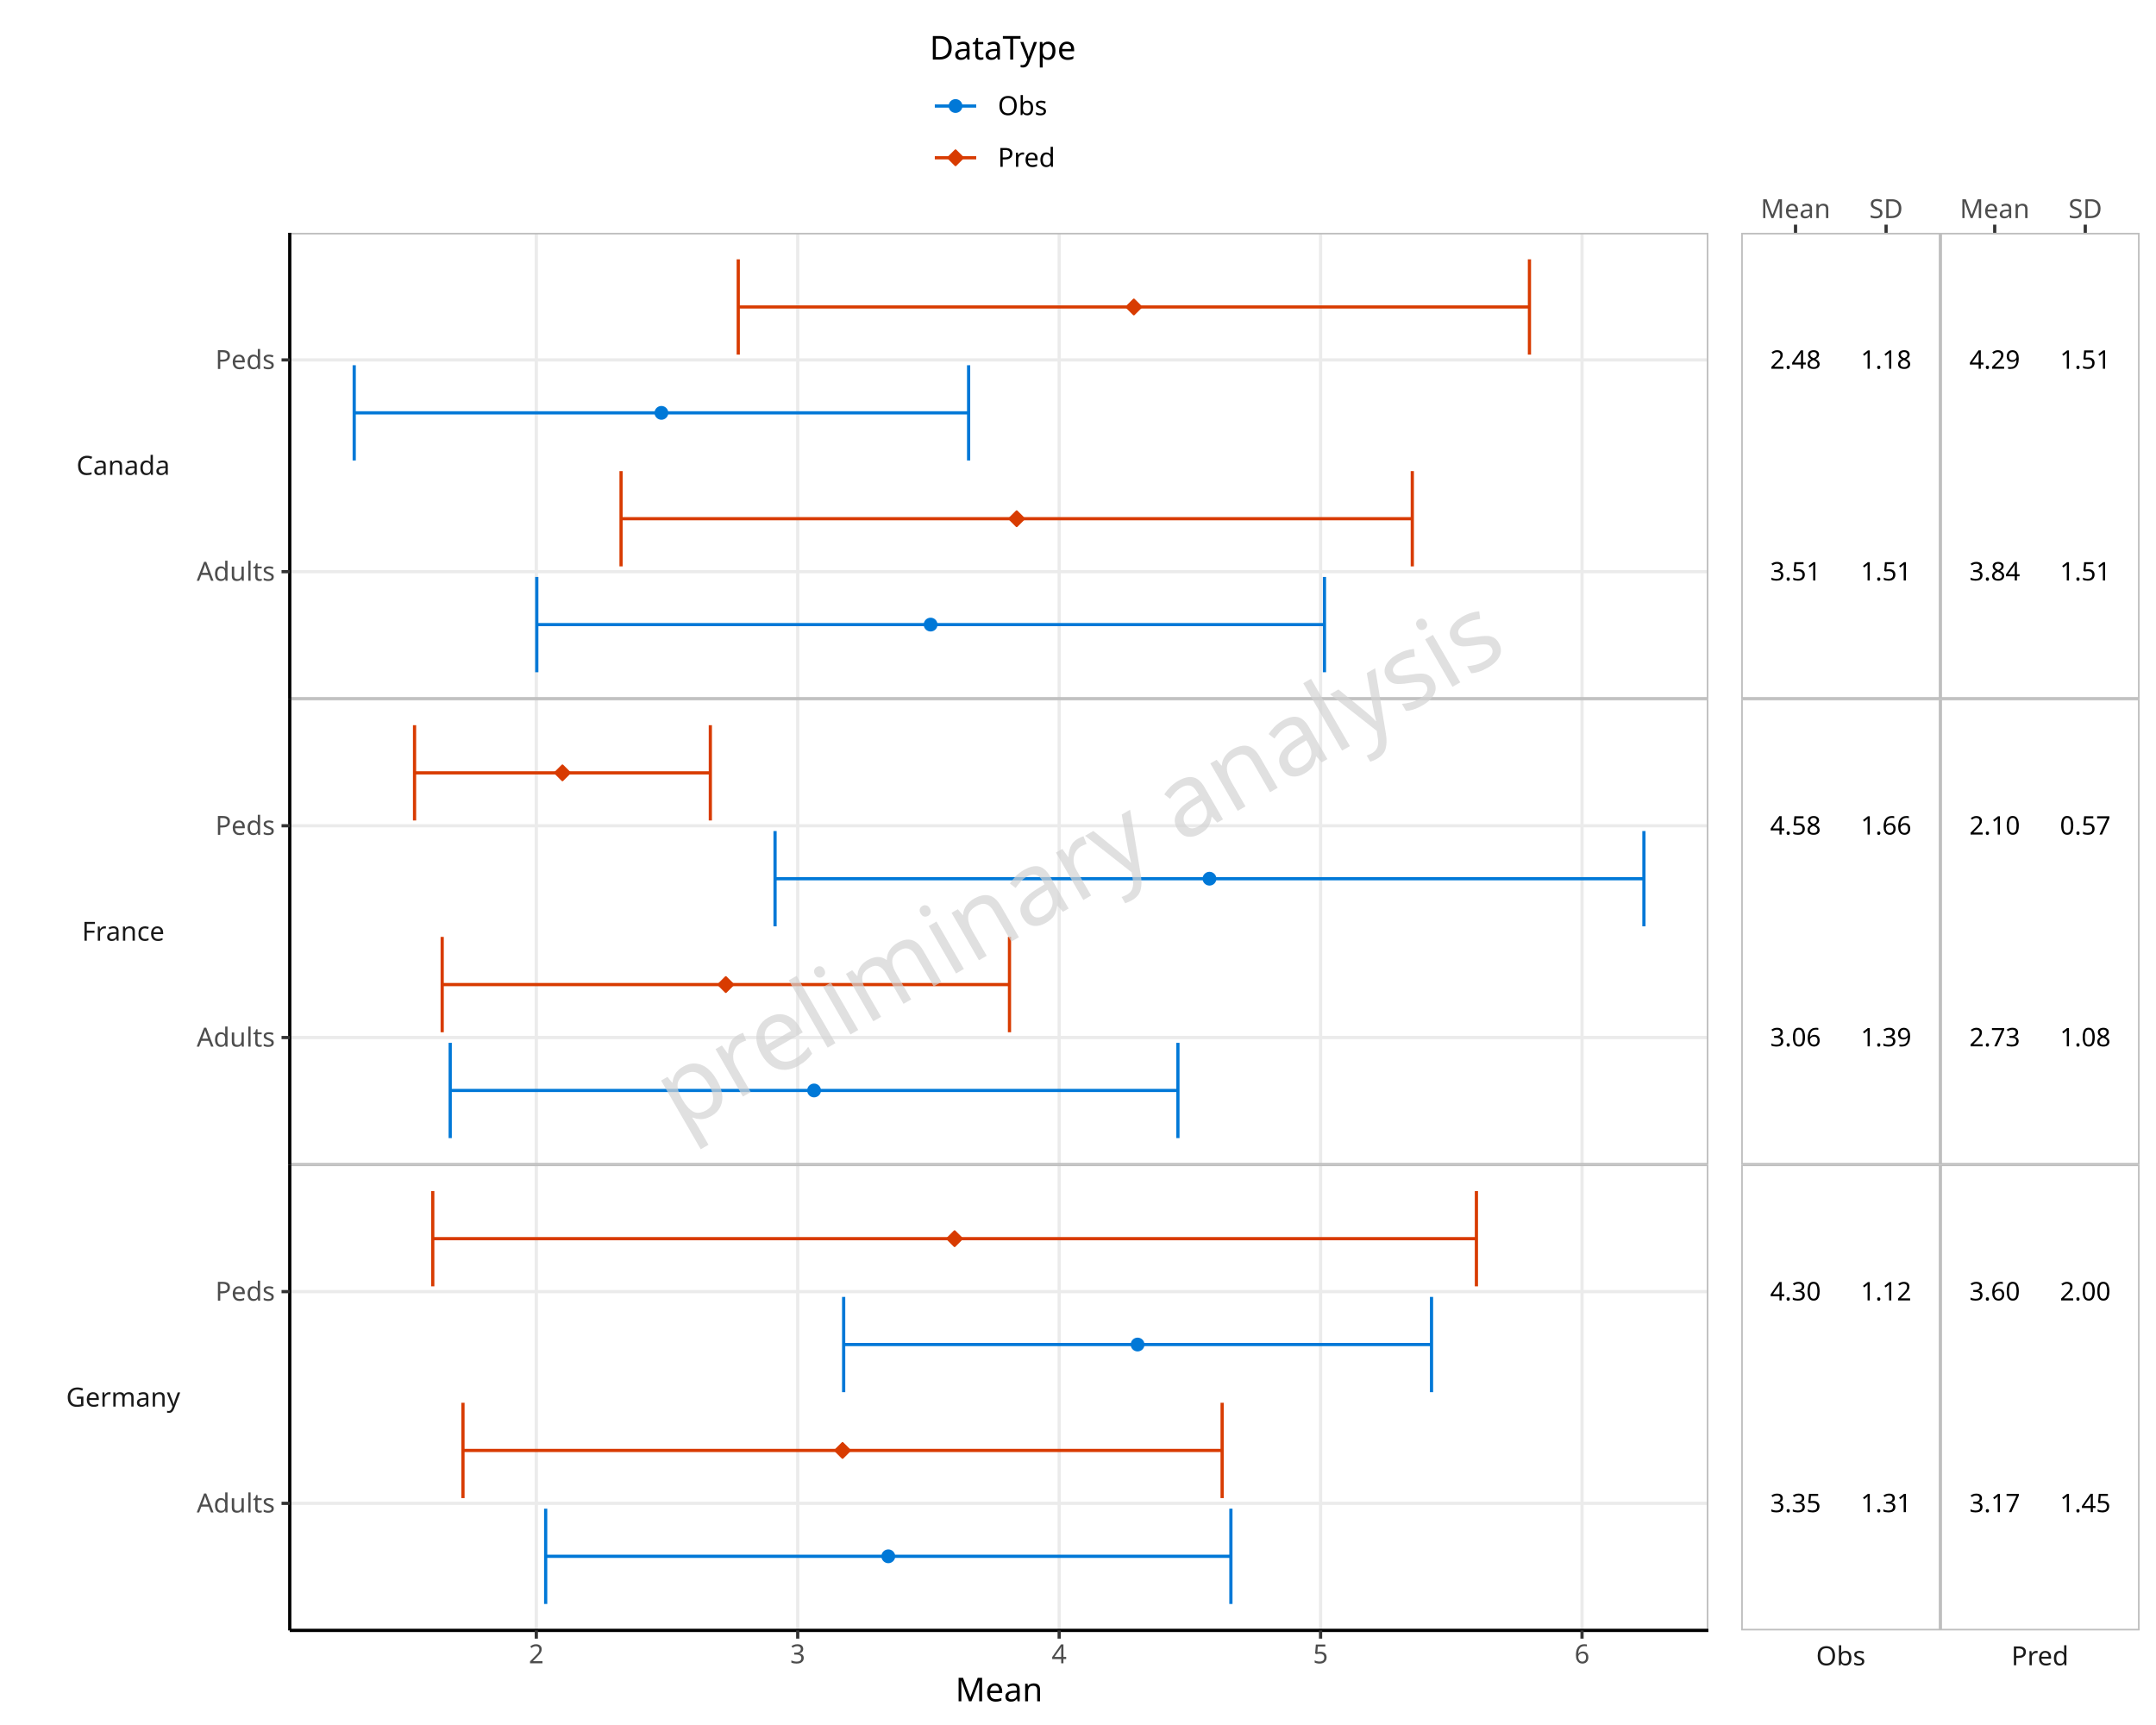
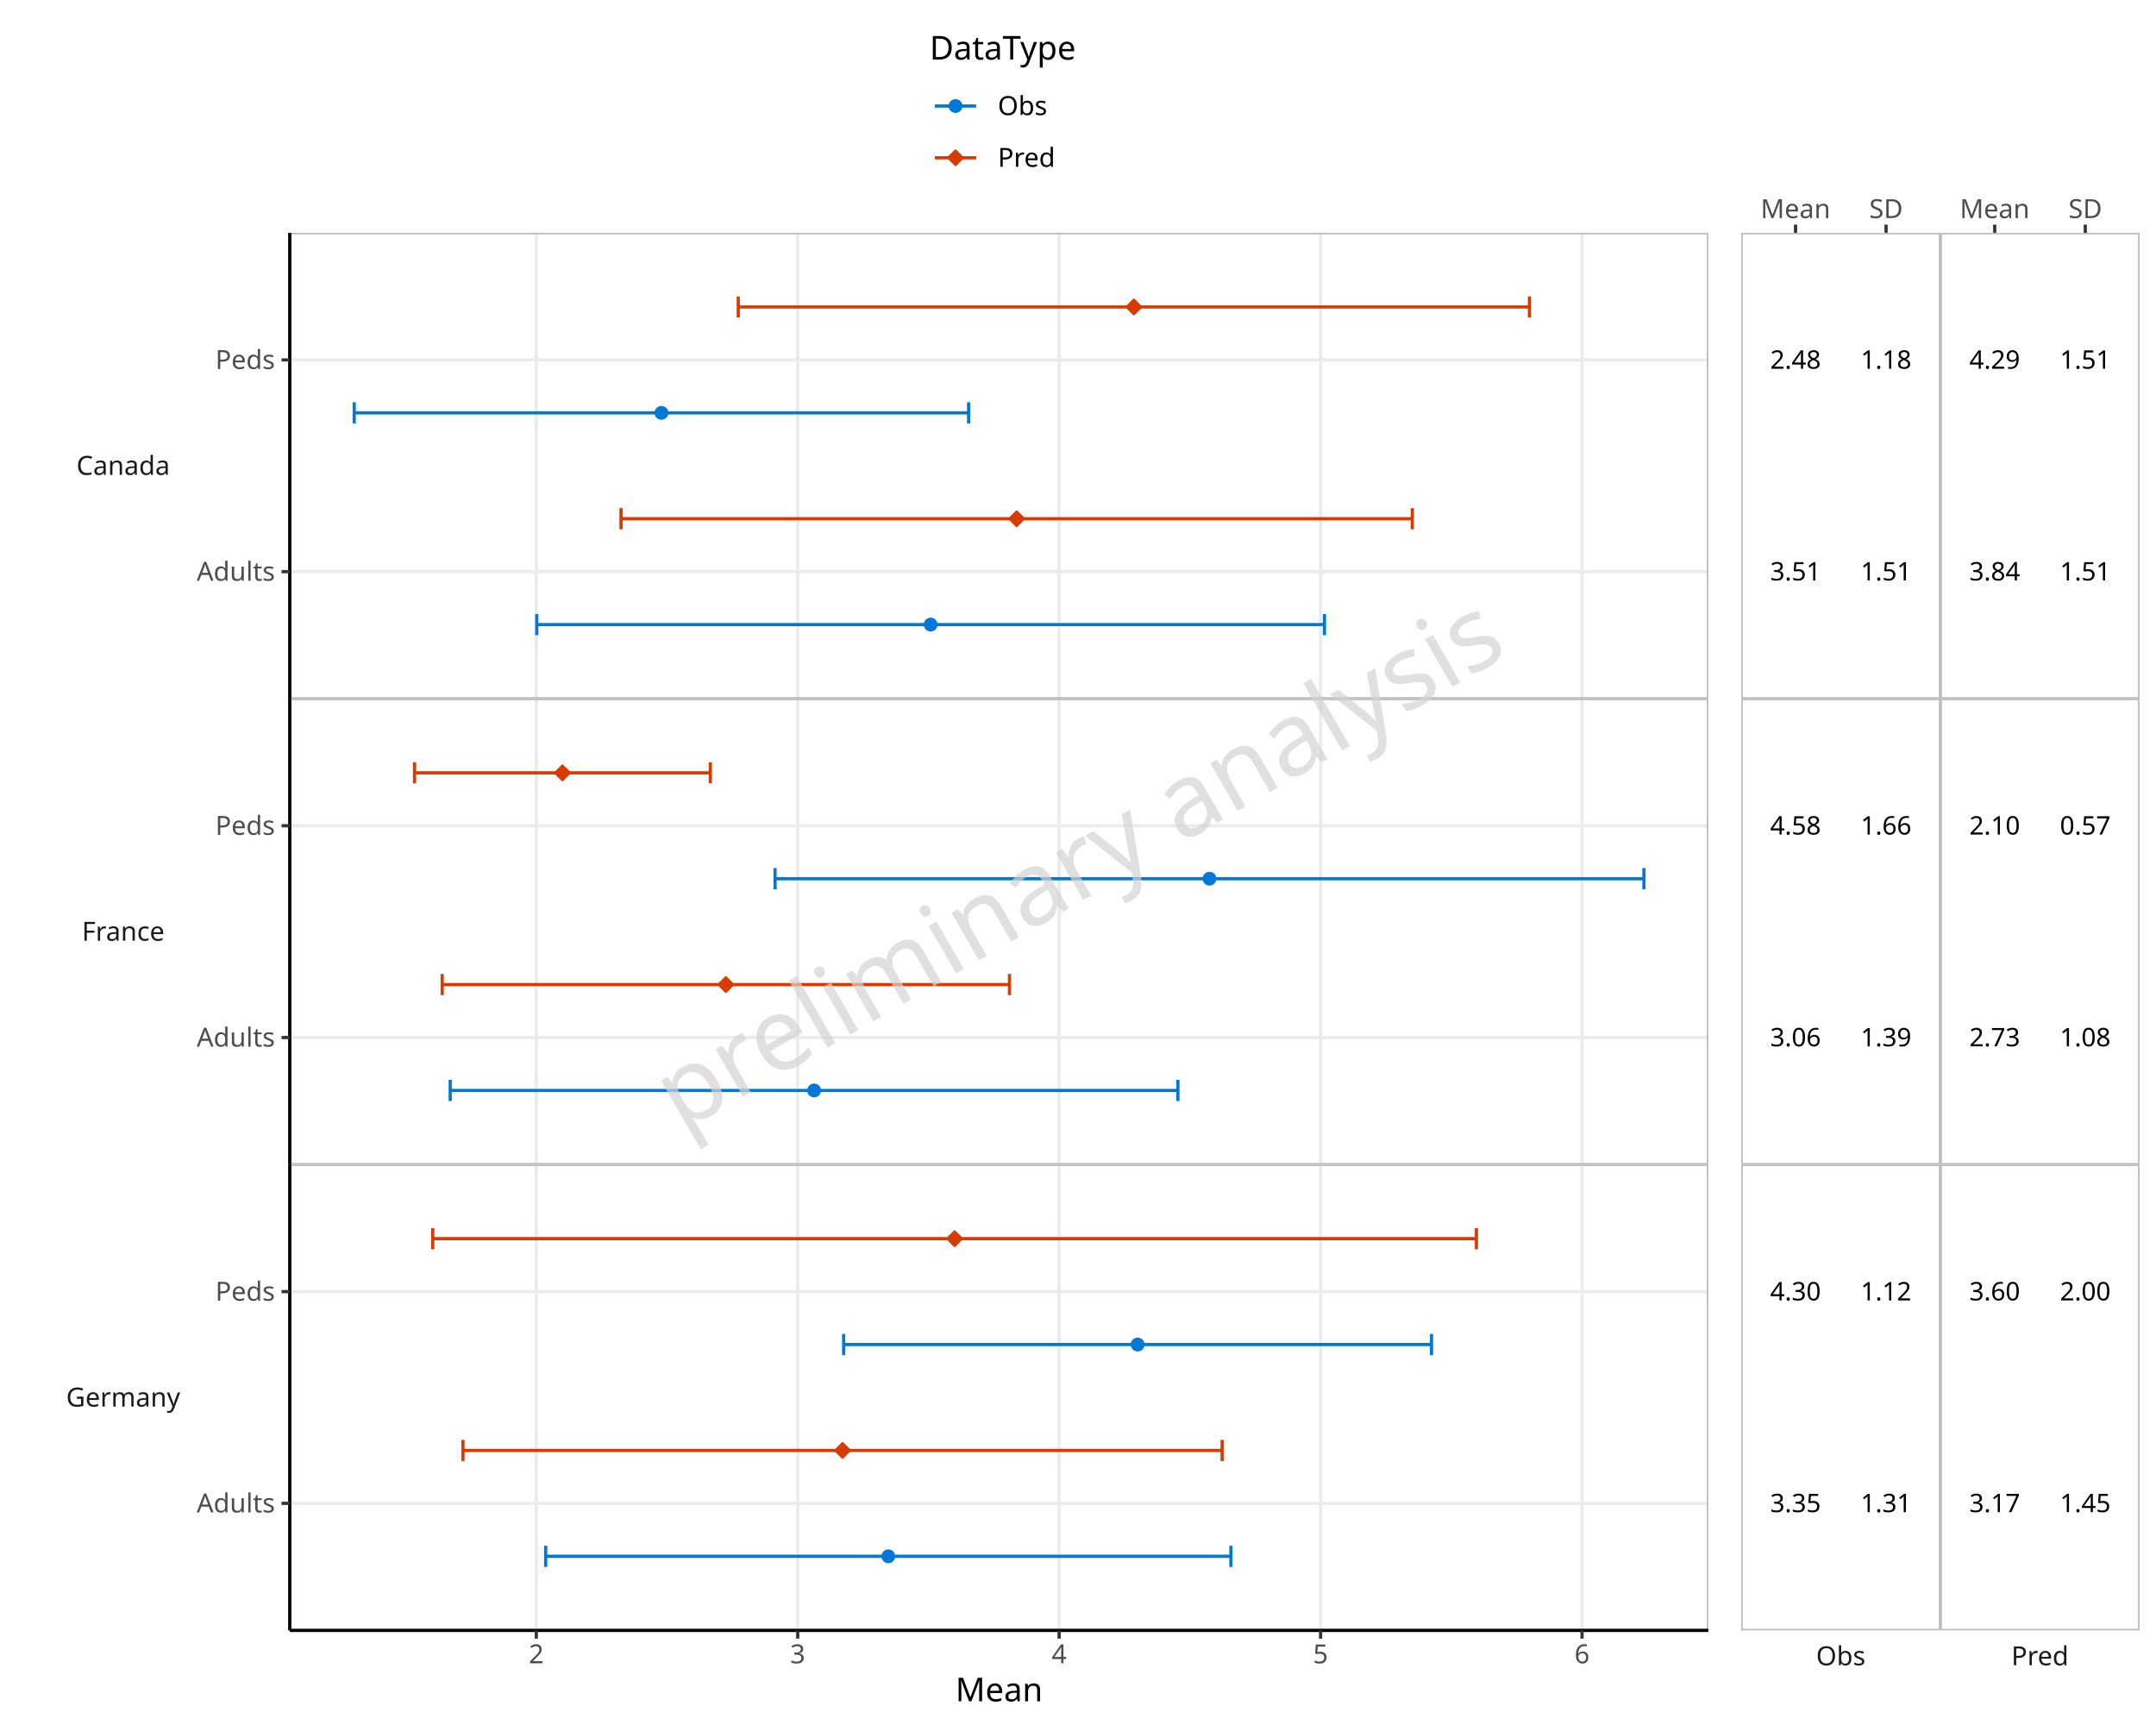
<svg xmlns="http://www.w3.org/2000/svg" class="svglite" data-engine-version="2.0" width="720.00pt" height="576.00pt" viewBox="0 0 720.00 576.00">
  <defs>
    <style type="text/css">
    .svglite line, .svglite polyline, .svglite polygon, .svglite path, .svglite rect, .svglite circle {
      fill: none;
      stroke: #000000;
      stroke-linecap: round;
      stroke-linejoin: round;
      stroke-miterlimit: 10.00;
    }
  </style>
  </defs>
  <rect width="100%" height="100%" style="stroke: none; fill: #FFFFFF;" />
  <defs>
    <clipPath id="cpMC4wMHw3MjAuMDB8MC4wMHw1NzYuMDA=">
      <rect x="0.00" y="0.00" width="720.00" height="576.00" />
    </clipPath>
  </defs>
  <g clip-path="url(#cpMC4wMHw3MjAuMDB8MC4wMHw1NzYuMDA=)">
</g>
  <defs>
    <clipPath id="cpMC4wMHw1NzYuMDB8MC4wMHw1NzYuMDA=">
      <rect x="0.00" y="0.00" width="576.00" height="576.00" />
    </clipPath>
  </defs>
  <g clip-path="url(#cpMC4wMHw1NzYuMDB8MC4wMHw1NzYuMDA=)">
    <rect x="0.00" y="0.00" width="576.00" height="576.00" style="stroke-width: 1.07; stroke: #FFFFFF; fill: #FFFFFF;" />
  </g>
  <g clip-path="url(#cpMC4wMHw3MjAuMDB8MC4wMHw1NzYuMDA=)">
</g>
  <defs>
    <clipPath id="cpOTYuNzZ8NTcwLjUyfDc3Ljc1fDIzMy4zMQ==">
      <rect x="96.76" y="77.75" width="473.76" height="155.55" />
    </clipPath>
  </defs>
  <g clip-path="url(#cpOTYuNzZ8NTcwLjUyfDc3Ljc1fDIzMy4zMQ==)">
    <rect x="96.76" y="77.75" width="473.76" height="155.55" style="stroke-width: 1.07; stroke: none; fill: #FFFFFF;" />
    <polyline points="96.76,190.88 570.52,190.88 " style="stroke-width: 1.07; stroke: #EBEBEB; stroke-linecap: butt;" />
    <polyline points="96.76,120.18 570.52,120.18 " style="stroke-width: 1.07; stroke: #EBEBEB; stroke-linecap: butt;" />
    <polyline points="179.10,233.31 179.10,77.75 " style="stroke-width: 1.07; stroke: #EBEBEB; stroke-linecap: butt;" />
    <polyline points="266.40,233.31 266.40,77.75 " style="stroke-width: 1.07; stroke: #EBEBEB; stroke-linecap: butt;" />
    <polyline points="353.71,233.31 353.71,77.75 " style="stroke-width: 1.07; stroke: #EBEBEB; stroke-linecap: butt;" />
    <polyline points="441.01,233.31 441.01,77.75 " style="stroke-width: 1.07; stroke: #EBEBEB; stroke-linecap: butt;" />
    <polyline points="528.32,233.31 528.32,77.75 " style="stroke-width: 1.07; stroke: #EBEBEB; stroke-linecap: butt;" />
    <circle cx="310.78" cy="208.56" r="1.95" style="stroke-width: 0.71; stroke: #0078D7; fill: #0078D7;" />
    <circle cx="220.88" cy="137.86" r="1.95" style="stroke-width: 0.71; stroke: #0078D7; fill: #0078D7;" />
    <polygon points="339.52,175.66 341.97,173.21 339.52,170.76 337.07,173.21 " style="stroke-width: 0.71; stroke: #D83B01; fill: #D83B01;" />
    <polygon points="378.65,104.95 381.10,102.50 378.65,100.05 376.20,102.50 " style="stroke-width: 0.71; stroke: #D83B01; fill: #D83B01;" />
-     <polyline points="442.31,224.47 442.31,192.65 " style="stroke-width: 1.07; stroke: #0078D7; stroke-linecap: butt;" />
+     <polyline points="442.31,212.10 442.31,205.03 " style="stroke-width: 1.07; stroke: #0078D7; stroke-linecap: butt;" />
    <polyline points="442.31,208.56 179.26,208.56 " style="stroke-width: 1.07; stroke: #0078D7; stroke-linecap: butt;" />
-     <polyline points="179.26,224.47 179.26,192.65 " style="stroke-width: 1.07; stroke: #0078D7; stroke-linecap: butt;" />
-     <polyline points="323.47,153.76 323.47,121.95 " style="stroke-width: 1.07; stroke: #0078D7; stroke-linecap: butt;" />
+     <polyline points="179.26,212.10 179.26,205.03 " style="stroke-width: 1.07; stroke: #0078D7; stroke-linecap: butt;" />
+     <polyline points="323.47,141.39 323.47,134.32 " style="stroke-width: 1.07; stroke: #0078D7; stroke-linecap: butt;" />
    <polyline points="323.47,137.86 118.29,137.86 " style="stroke-width: 1.07; stroke: #0078D7; stroke-linecap: butt;" />
-     <polyline points="118.29,153.76 118.29,121.95 " style="stroke-width: 1.07; stroke: #0078D7; stroke-linecap: butt;" />
-     <polyline points="471.64,189.12 471.64,157.30 " style="stroke-width: 1.07; stroke: #D83B01; stroke-linecap: butt;" />
+     <polyline points="118.29,141.39 118.29,134.32 " style="stroke-width: 1.07; stroke: #0078D7; stroke-linecap: butt;" />
+     <polyline points="471.64,176.74 471.64,169.67 " style="stroke-width: 1.07; stroke: #D83B01; stroke-linecap: butt;" />
    <polyline points="471.64,173.21 207.40,173.21 " style="stroke-width: 1.07; stroke: #D83B01; stroke-linecap: butt;" />
-     <polyline points="207.40,189.12 207.40,157.30 " style="stroke-width: 1.07; stroke: #D83B01; stroke-linecap: butt;" />
-     <polyline points="510.76,118.41 510.76,86.59 " style="stroke-width: 1.07; stroke: #D83B01; stroke-linecap: butt;" />
+     <polyline points="207.40,176.74 207.40,169.67 " style="stroke-width: 1.07; stroke: #D83B01; stroke-linecap: butt;" />
+     <polyline points="510.76,106.04 510.76,98.97 " style="stroke-width: 1.07; stroke: #D83B01; stroke-linecap: butt;" />
    <polyline points="510.76,102.50 246.54,102.50 " style="stroke-width: 1.07; stroke: #D83B01; stroke-linecap: butt;" />
-     <polyline points="246.54,118.41 246.54,86.59 " style="stroke-width: 1.07; stroke: #D83B01; stroke-linecap: butt;" />
+     <polyline points="246.54,106.04 246.54,98.97 " style="stroke-width: 1.07; stroke: #D83B01; stroke-linecap: butt;" />
    <rect x="96.76" y="77.75" width="473.76" height="155.55" style="stroke-width: 1.07; stroke: #BEBEBE;" />
  </g>
  <g clip-path="url(#cpMC4wMHw3MjAuMDB8MC4wMHw1NzYuMDA=)">
</g>
  <defs>
    <clipPath id="cpOTYuNzZ8NTcwLjUyfDIzMy4zMXwzODguODY=">
      <rect x="96.76" y="233.31" width="473.76" height="155.55" />
    </clipPath>
  </defs>
  <g clip-path="url(#cpOTYuNzZ8NTcwLjUyfDIzMy4zMXwzODguODY=)">
    <rect x="96.76" y="233.31" width="473.76" height="155.55" style="stroke-width: 1.07; stroke: none; fill: #FFFFFF;" />
    <polyline points="96.76,346.44 570.52,346.44 " style="stroke-width: 1.07; stroke: #EBEBEB; stroke-linecap: butt;" />
    <polyline points="96.76,275.73 570.52,275.73 " style="stroke-width: 1.07; stroke: #EBEBEB; stroke-linecap: butt;" />
    <polyline points="179.10,388.86 179.10,233.31 " style="stroke-width: 1.07; stroke: #EBEBEB; stroke-linecap: butt;" />
    <polyline points="266.40,388.86 266.40,233.31 " style="stroke-width: 1.07; stroke: #EBEBEB; stroke-linecap: butt;" />
    <polyline points="353.71,388.86 353.71,233.31 " style="stroke-width: 1.07; stroke: #EBEBEB; stroke-linecap: butt;" />
    <polyline points="441.01,388.86 441.01,233.31 " style="stroke-width: 1.07; stroke: #EBEBEB; stroke-linecap: butt;" />
    <polyline points="528.32,388.86 528.32,233.31 " style="stroke-width: 1.07; stroke: #EBEBEB; stroke-linecap: butt;" />
    <circle cx="271.86" cy="364.12" r="1.95" style="stroke-width: 0.71; stroke: #0078D7; fill: #0078D7;" />
    <circle cx="403.91" cy="293.41" r="1.95" style="stroke-width: 0.71; stroke: #0078D7; fill: #0078D7;" />
    <polygon points="242.39,331.21 244.84,328.76 242.39,326.31 239.94,328.76 " style="stroke-width: 0.71; stroke: #D83B01; fill: #D83B01;" />
    <polygon points="187.83,260.51 190.28,258.06 187.83,255.61 185.38,258.06 " style="stroke-width: 0.71; stroke: #D83B01; fill: #D83B01;" />
-     <polyline points="393.37,380.02 393.37,348.21 " style="stroke-width: 1.07; stroke: #0078D7; stroke-linecap: butt;" />
+     <polyline points="393.37,367.65 393.37,360.58 " style="stroke-width: 1.07; stroke: #0078D7; stroke-linecap: butt;" />
    <polyline points="393.37,364.12 150.35,364.12 " style="stroke-width: 1.07; stroke: #0078D7; stroke-linecap: butt;" />
-     <polyline points="150.35,380.02 150.35,348.21 " style="stroke-width: 1.07; stroke: #0078D7; stroke-linecap: butt;" />
-     <polyline points="548.99,309.32 548.99,277.50 " style="stroke-width: 1.07; stroke: #0078D7; stroke-linecap: butt;" />
+     <polyline points="150.35,367.65 150.35,360.58 " style="stroke-width: 1.07; stroke: #0078D7; stroke-linecap: butt;" />
+     <polyline points="548.99,296.94 548.99,289.87 " style="stroke-width: 1.07; stroke: #0078D7; stroke-linecap: butt;" />
    <polyline points="548.99,293.41 258.83,293.41 " style="stroke-width: 1.07; stroke: #0078D7; stroke-linecap: butt;" />
-     <polyline points="258.83,309.32 258.83,277.50 " style="stroke-width: 1.07; stroke: #0078D7; stroke-linecap: butt;" />
-     <polyline points="337.12,344.67 337.12,312.85 " style="stroke-width: 1.07; stroke: #D83B01; stroke-linecap: butt;" />
+     <polyline points="258.83,296.94 258.83,289.87 " style="stroke-width: 1.07; stroke: #0078D7; stroke-linecap: butt;" />
+     <polyline points="337.12,332.30 337.12,325.23 " style="stroke-width: 1.07; stroke: #D83B01; stroke-linecap: butt;" />
    <polyline points="337.12,328.76 147.67,328.76 " style="stroke-width: 1.07; stroke: #D83B01; stroke-linecap: butt;" />
-     <polyline points="147.67,344.67 147.67,312.85 " style="stroke-width: 1.07; stroke: #D83B01; stroke-linecap: butt;" />
-     <polyline points="237.22,273.97 237.22,242.15 " style="stroke-width: 1.07; stroke: #D83B01; stroke-linecap: butt;" />
+     <polyline points="147.67,332.30 147.67,325.23 " style="stroke-width: 1.07; stroke: #D83B01; stroke-linecap: butt;" />
+     <polyline points="237.22,261.59 237.22,254.52 " style="stroke-width: 1.07; stroke: #D83B01; stroke-linecap: butt;" />
    <polyline points="237.22,258.06 138.44,258.06 " style="stroke-width: 1.07; stroke: #D83B01; stroke-linecap: butt;" />
-     <polyline points="138.44,273.97 138.44,242.15 " style="stroke-width: 1.07; stroke: #D83B01; stroke-linecap: butt;" />
+     <polyline points="138.44,261.59 138.44,254.52 " style="stroke-width: 1.07; stroke: #D83B01; stroke-linecap: butt;" />
    <rect x="96.76" y="233.31" width="473.76" height="155.55" style="stroke-width: 1.07; stroke: #BEBEBE;" />
  </g>
  <g clip-path="url(#cpMC4wMHw3MjAuMDB8MC4wMHw1NzYuMDA=)">
</g>
  <defs>
    <clipPath id="cpOTYuNzZ8NTcwLjUyfDM4OC44Nnw1NDQuNDI=">
      <rect x="96.76" y="388.86" width="473.76" height="155.55" />
    </clipPath>
  </defs>
  <g clip-path="url(#cpOTYuNzZ8NTcwLjUyfDM4OC44Nnw1NDQuNDI=)">
    <rect x="96.76" y="388.86" width="473.76" height="155.55" style="stroke-width: 1.07; stroke: none; fill: #FFFFFF;" />
    <polyline points="96.76,501.99 570.52,501.99 " style="stroke-width: 1.07; stroke: #EBEBEB; stroke-linecap: butt;" />
    <polyline points="96.76,431.29 570.52,431.29 " style="stroke-width: 1.07; stroke: #EBEBEB; stroke-linecap: butt;" />
    <polyline points="179.10,544.42 179.10,388.86 " style="stroke-width: 1.07; stroke: #EBEBEB; stroke-linecap: butt;" />
    <polyline points="266.40,544.42 266.40,388.86 " style="stroke-width: 1.07; stroke: #EBEBEB; stroke-linecap: butt;" />
    <polyline points="353.71,544.42 353.71,388.86 " style="stroke-width: 1.07; stroke: #EBEBEB; stroke-linecap: butt;" />
    <polyline points="441.01,544.42 441.01,388.86 " style="stroke-width: 1.07; stroke: #EBEBEB; stroke-linecap: butt;" />
    <polyline points="528.32,544.42 528.32,388.86 " style="stroke-width: 1.07; stroke: #EBEBEB; stroke-linecap: butt;" />
    <circle cx="296.65" cy="519.67" r="1.95" style="stroke-width: 0.71; stroke: #0078D7; fill: #0078D7;" />
    <circle cx="379.90" cy="448.96" r="1.95" style="stroke-width: 0.71; stroke: #0078D7; fill: #0078D7;" />
    <polygon points="281.37,486.77 283.82,484.32 281.37,481.87 278.92,484.32 " style="stroke-width: 0.71; stroke: #D83B01; fill: #D83B01;" />
    <polygon points="318.79,416.06 321.24,413.61 318.79,411.16 316.34,413.61 " style="stroke-width: 0.71; stroke: #D83B01; fill: #D83B01;" />
-     <polyline points="411.06,535.58 411.06,503.76 " style="stroke-width: 1.07; stroke: #0078D7; stroke-linecap: butt;" />
+     <polyline points="411.06,523.21 411.06,516.13 " style="stroke-width: 1.07; stroke: #0078D7; stroke-linecap: butt;" />
    <polyline points="411.06,519.67 182.23,519.67 " style="stroke-width: 1.07; stroke: #0078D7; stroke-linecap: butt;" />
-     <polyline points="182.23,535.58 182.23,503.76 " style="stroke-width: 1.07; stroke: #0078D7; stroke-linecap: butt;" />
-     <polyline points="478.06,464.87 478.06,433.05 " style="stroke-width: 1.07; stroke: #0078D7; stroke-linecap: butt;" />
+     <polyline points="182.23,523.21 182.23,516.13 " style="stroke-width: 1.07; stroke: #0078D7; stroke-linecap: butt;" />
+     <polyline points="478.06,452.50 478.06,445.43 " style="stroke-width: 1.07; stroke: #0078D7; stroke-linecap: butt;" />
    <polyline points="478.06,448.96 281.74,448.96 " style="stroke-width: 1.07; stroke: #0078D7; stroke-linecap: butt;" />
-     <polyline points="281.74,464.87 281.74,433.05 " style="stroke-width: 1.07; stroke: #0078D7; stroke-linecap: butt;" />
-     <polyline points="408.13,500.23 408.13,468.41 " style="stroke-width: 1.07; stroke: #D83B01; stroke-linecap: butt;" />
+     <polyline points="281.74,452.50 281.74,445.43 " style="stroke-width: 1.07; stroke: #0078D7; stroke-linecap: butt;" />
+     <polyline points="408.13,487.85 408.13,480.78 " style="stroke-width: 1.07; stroke: #D83B01; stroke-linecap: butt;" />
    <polyline points="408.13,484.32 154.61,484.32 " style="stroke-width: 1.07; stroke: #D83B01; stroke-linecap: butt;" />
-     <polyline points="154.61,500.23 154.61,468.41 " style="stroke-width: 1.07; stroke: #D83B01; stroke-linecap: butt;" />
-     <polyline points="493.05,429.52 493.05,397.70 " style="stroke-width: 1.07; stroke: #D83B01; stroke-linecap: butt;" />
+     <polyline points="154.61,487.85 154.61,480.78 " style="stroke-width: 1.07; stroke: #D83B01; stroke-linecap: butt;" />
+     <polyline points="493.05,417.15 493.05,410.07 " style="stroke-width: 1.07; stroke: #D83B01; stroke-linecap: butt;" />
    <polyline points="493.05,413.61 144.52,413.61 " style="stroke-width: 1.07; stroke: #D83B01; stroke-linecap: butt;" />
-     <polyline points="144.52,429.52 144.52,397.70 " style="stroke-width: 1.07; stroke: #D83B01; stroke-linecap: butt;" />
+     <polyline points="144.52,417.15 144.52,410.07 " style="stroke-width: 1.07; stroke: #D83B01; stroke-linecap: butt;" />
    <rect x="96.76" y="388.86" width="473.76" height="155.55" style="stroke-width: 1.07; stroke: #BEBEBE;" />
  </g>
  <g clip-path="url(#cpMC4wMHw3MjAuMDB8MC4wMHw1NzYuMDA=)">
</g>
  <defs>
    <clipPath id="cpMTguMjF8NjQuMDd8NzcuNzV8MjMzLjMx">
      <rect x="18.21" y="77.75" width="45.87" height="155.55" />
    </clipPath>
  </defs>
  <g clip-path="url(#cpMTguMjF8NjQuMDd8NzcuNzV8MjMzLjMx)">
    <rect x="18.21" y="77.75" width="45.87" height="155.55" style="stroke-width: 1.07; stroke: none;" />
    <text x="41.14" y="158.56" text-anchor="middle" style="font-size: 8.80px; fill: #1A1A1A; font-family: sans;" textLength="30.83px" lengthAdjust="spacingAndGlyphs">Canada</text>
  </g>
  <g clip-path="url(#cpMC4wMHw3MjAuMDB8MC4wMHw1NzYuMDA=)">
</g>
  <defs>
    <clipPath id="cpMTguMjF8NjQuMDd8MjMzLjMxfDM4OC44Ng==">
      <rect x="18.21" y="233.31" width="45.87" height="155.55" />
    </clipPath>
  </defs>
  <g clip-path="url(#cpMTguMjF8NjQuMDd8MjMzLjMxfDM4OC44Ng==)">
    <rect x="18.21" y="233.31" width="45.87" height="155.55" style="stroke-width: 1.07; stroke: none;" />
    <text x="41.14" y="314.11" text-anchor="middle" style="font-size: 8.80px; fill: #1A1A1A; font-family: sans;" textLength="27.39px" lengthAdjust="spacingAndGlyphs">France</text>
  </g>
  <g clip-path="url(#cpMC4wMHw3MjAuMDB8MC4wMHw1NzYuMDA=)">
</g>
  <defs>
    <clipPath id="cpMTguMjF8NjQuMDd8Mzg4Ljg2fDU0NC40Mg==">
      <rect x="18.21" y="388.86" width="45.87" height="155.55" />
    </clipPath>
  </defs>
  <g clip-path="url(#cpMTguMjF8NjQuMDd8Mzg4Ljg2fDU0NC40Mg==)">
    <rect x="18.21" y="388.86" width="45.87" height="155.55" style="stroke-width: 1.07; stroke: none;" />
    <text x="41.14" y="469.67" text-anchor="middle" style="font-size: 8.80px; fill: #1A1A1A; font-family: sans;" textLength="36.20px" lengthAdjust="spacingAndGlyphs">Germany</text>
  </g>
  <g clip-path="url(#cpMC4wMHw3MjAuMDB8MC4wMHw1NzYuMDA=)">
    <polyline points="96.76,544.42 570.52,544.42 " style="stroke-width: 1.07; stroke-linecap: butt;" />
    <polyline points="179.10,547.16 179.10,544.42 " style="stroke-width: 1.07; stroke: #333333; stroke-linecap: butt;" />
    <polyline points="266.40,547.16 266.40,544.42 " style="stroke-width: 1.07; stroke: #333333; stroke-linecap: butt;" />
    <polyline points="353.71,547.16 353.71,544.42 " style="stroke-width: 1.07; stroke: #333333; stroke-linecap: butt;" />
    <polyline points="441.01,547.16 441.01,544.42 " style="stroke-width: 1.07; stroke: #333333; stroke-linecap: butt;" />
    <polyline points="528.32,547.16 528.32,544.42 " style="stroke-width: 1.07; stroke: #333333; stroke-linecap: butt;" />
    <text x="179.10" y="555.40" text-anchor="middle" style="font-size: 8.80px; fill: #4D4D4D; font-family: sans;" textLength="4.89px" lengthAdjust="spacingAndGlyphs">2</text>
    <text x="266.40" y="555.40" text-anchor="middle" style="font-size: 8.80px; fill: #4D4D4D; font-family: sans;" textLength="4.89px" lengthAdjust="spacingAndGlyphs">3</text>
    <text x="353.71" y="555.40" text-anchor="middle" style="font-size: 8.80px; fill: #4D4D4D; font-family: sans;" textLength="4.89px" lengthAdjust="spacingAndGlyphs">4</text>
    <text x="441.01" y="555.40" text-anchor="middle" style="font-size: 8.80px; fill: #4D4D4D; font-family: sans;" textLength="4.89px" lengthAdjust="spacingAndGlyphs">5</text>
    <text x="528.32" y="555.40" text-anchor="middle" style="font-size: 8.80px; fill: #4D4D4D; font-family: sans;" textLength="4.89px" lengthAdjust="spacingAndGlyphs">6</text>
    <polyline points="96.76,233.31 96.76,77.75 " style="stroke-width: 1.07; stroke-linecap: butt;" />
    <text x="91.83" y="193.91" text-anchor="end" style="font-size: 8.80px; fill: #4D4D4D; font-family: sans;" textLength="24.46px" lengthAdjust="spacingAndGlyphs">Adults</text>
    <text x="91.83" y="123.21" text-anchor="end" style="font-size: 8.80px; fill: #4D4D4D; font-family: sans;" textLength="20.06px" lengthAdjust="spacingAndGlyphs">Peds</text>
    <polyline points="94.02,190.88 96.76,190.88 " style="stroke-width: 1.07; stroke: #333333; stroke-linecap: butt;" />
    <polyline points="94.02,120.18 96.76,120.18 " style="stroke-width: 1.07; stroke: #333333; stroke-linecap: butt;" />
    <polyline points="96.76,388.86 96.76,233.31 " style="stroke-width: 1.07; stroke-linecap: butt;" />
    <text x="91.83" y="349.47" text-anchor="end" style="font-size: 8.80px; fill: #4D4D4D; font-family: sans;" textLength="24.46px" lengthAdjust="spacingAndGlyphs">Adults</text>
    <text x="91.83" y="278.76" text-anchor="end" style="font-size: 8.80px; fill: #4D4D4D; font-family: sans;" textLength="20.06px" lengthAdjust="spacingAndGlyphs">Peds</text>
    <polyline points="94.02,346.44 96.76,346.44 " style="stroke-width: 1.07; stroke: #333333; stroke-linecap: butt;" />
    <polyline points="94.02,275.73 96.76,275.73 " style="stroke-width: 1.07; stroke: #333333; stroke-linecap: butt;" />
    <polyline points="96.76,544.42 96.76,388.86 " style="stroke-width: 1.07; stroke-linecap: butt;" />
    <text x="91.83" y="505.02" text-anchor="end" style="font-size: 8.80px; fill: #4D4D4D; font-family: sans;" textLength="24.46px" lengthAdjust="spacingAndGlyphs">Adults</text>
    <text x="91.83" y="434.31" text-anchor="end" style="font-size: 8.80px; fill: #4D4D4D; font-family: sans;" textLength="20.06px" lengthAdjust="spacingAndGlyphs">Peds</text>
    <polyline points="94.02,501.99 96.76,501.99 " style="stroke-width: 1.07; stroke: #333333; stroke-linecap: butt;" />
    <polyline points="94.02,431.29 96.76,431.29 " style="stroke-width: 1.07; stroke: #333333; stroke-linecap: butt;" />
    <text x="333.64" y="568.10" text-anchor="middle" style="font-size: 11.00px; font-family: sans;" textLength="27.52px" lengthAdjust="spacingAndGlyphs">Mean</text>
    <rect x="304.98" y="5.48" width="57.32" height="61.32" style="stroke-width: 1.07; stroke: none; fill: #FFFFFF;" />
    <text x="310.46" y="19.90" style="font-size: 11.00px; font-family: sans;" textLength="47.70px" lengthAdjust="spacingAndGlyphs">DataType</text>
    <rect x="310.46" y="26.76" width="17.28" height="17.28" style="stroke-width: 1.07; stroke: none; fill: #FFFFFF;" />
    <circle cx="319.10" cy="35.40" r="1.95" style="stroke-width: 0.71; stroke: #0078D7; fill: #0078D7;" />
    <line x1="312.18" y1="35.40" x2="326.01" y2="35.40" style="stroke-width: 1.07; stroke: #0078D7; stroke-linecap: butt;" />
    <rect x="310.46" y="44.04" width="17.28" height="17.28" style="stroke-width: 1.07; stroke: none; fill: #FFFFFF;" />
    <polygon points="319.10,55.13 321.55,52.68 319.10,50.23 316.65,52.68 " style="stroke-width: 0.71; stroke: #D83B01; fill: #D83B01;" />
    <line x1="312.18" y1="52.68" x2="326.01" y2="52.68" style="stroke-width: 1.07; stroke: #D83B01; stroke-linecap: butt;" />
    <text x="333.22" y="38.42" style="font-size: 8.80px; font-family: sans;" textLength="16.15px" lengthAdjust="spacingAndGlyphs">Obs</text>
    <text x="333.22" y="55.70" style="font-size: 8.80px; font-family: sans;" textLength="18.59px" lengthAdjust="spacingAndGlyphs">Pred</text>
  </g>
  <defs>
    <clipPath id="cpNTc2LjAwfDcyMC4wMHwwLjAwfDU3Ni4wMA==">
      <rect x="576.00" y="0.00" width="144.00" height="576.00" />
    </clipPath>
  </defs>
  <g clip-path="url(#cpNTc2LjAwfDcyMC4wMHwwLjAwfDU3Ni4wMA==)">
    <rect x="576.00" y="0.00" width="144.00" height="576.00" style="stroke-width: 1.07; stroke: #FFFFFF; fill: #FFFFFF;" />
  </g>
  <g clip-path="url(#cpMC4wMHw3MjAuMDB8MC4wMHw1NzYuMDA=)">
</g>
  <defs>
    <clipPath id="cpNTgxLjQ4fDY0OC4wMHw3Ny43NXwyMzMuMzE=">
      <rect x="581.48" y="77.75" width="66.52" height="155.55" />
    </clipPath>
  </defs>
  <g clip-path="url(#cpNTgxLjQ4fDY0OC4wMHw3Ny43NXwyMzMuMzE=)">
    <rect x="581.48" y="77.75" width="66.52" height="155.55" style="stroke-width: 1.07; stroke: none; fill: #FFFFFF;" />
    <text x="599.62" y="193.82" text-anchor="middle" style="font-size: 8.54px; font-family: sans;" textLength="16.61px" lengthAdjust="spacingAndGlyphs">3.51</text>
    <text x="599.62" y="123.12" text-anchor="middle" style="font-size: 8.54px; font-family: sans;" textLength="16.61px" lengthAdjust="spacingAndGlyphs">2.48</text>
    <text x="629.86" y="193.82" text-anchor="middle" style="font-size: 8.54px; font-family: sans;" textLength="16.61px" lengthAdjust="spacingAndGlyphs">1.51</text>
    <text x="629.86" y="123.12" text-anchor="middle" style="font-size: 8.54px; font-family: sans;" textLength="16.61px" lengthAdjust="spacingAndGlyphs">1.18</text>
    <rect x="581.48" y="77.75" width="66.52" height="155.55" style="stroke-width: 1.07; stroke: #BEBEBE;" />
  </g>
  <g clip-path="url(#cpMC4wMHw3MjAuMDB8MC4wMHw1NzYuMDA=)">
</g>
  <defs>
    <clipPath id="cpNTgxLjQ4fDY0OC4wMHwyMzMuMzF8Mzg4Ljg2">
      <rect x="581.48" y="233.31" width="66.52" height="155.55" />
    </clipPath>
  </defs>
  <g clip-path="url(#cpNTgxLjQ4fDY0OC4wMHwyMzMuMzF8Mzg4Ljg2)">
    <rect x="581.48" y="233.31" width="66.52" height="155.55" style="stroke-width: 1.07; stroke: none; fill: #FFFFFF;" />
    <text x="599.62" y="349.38" text-anchor="middle" style="font-size: 8.54px; font-family: sans;" textLength="16.61px" lengthAdjust="spacingAndGlyphs">3.06</text>
    <text x="599.62" y="278.67" text-anchor="middle" style="font-size: 8.54px; font-family: sans;" textLength="16.61px" lengthAdjust="spacingAndGlyphs">4.58</text>
    <text x="629.86" y="349.38" text-anchor="middle" style="font-size: 8.54px; font-family: sans;" textLength="16.61px" lengthAdjust="spacingAndGlyphs">1.39</text>
    <text x="629.86" y="278.67" text-anchor="middle" style="font-size: 8.54px; font-family: sans;" textLength="16.61px" lengthAdjust="spacingAndGlyphs">1.66</text>
    <rect x="581.48" y="233.31" width="66.52" height="155.55" style="stroke-width: 1.07; stroke: #BEBEBE;" />
  </g>
  <g clip-path="url(#cpMC4wMHw3MjAuMDB8MC4wMHw1NzYuMDA=)">
</g>
  <defs>
    <clipPath id="cpNTgxLjQ4fDY0OC4wMHwzODguODZ8NTQ0LjQy">
      <rect x="581.48" y="388.86" width="66.52" height="155.55" />
    </clipPath>
  </defs>
  <g clip-path="url(#cpNTgxLjQ4fDY0OC4wMHwzODguODZ8NTQ0LjQy)">
    <rect x="581.48" y="388.86" width="66.52" height="155.55" style="stroke-width: 1.07; stroke: none; fill: #FFFFFF;" />
    <text x="599.62" y="504.93" text-anchor="middle" style="font-size: 8.54px; font-family: sans;" textLength="16.61px" lengthAdjust="spacingAndGlyphs">3.35</text>
    <text x="599.62" y="434.22" text-anchor="middle" style="font-size: 8.54px; font-family: sans;" textLength="16.61px" lengthAdjust="spacingAndGlyphs">4.30</text>
    <text x="629.86" y="504.93" text-anchor="middle" style="font-size: 8.54px; font-family: sans;" textLength="16.61px" lengthAdjust="spacingAndGlyphs">1.31</text>
    <text x="629.86" y="434.22" text-anchor="middle" style="font-size: 8.54px; font-family: sans;" textLength="16.61px" lengthAdjust="spacingAndGlyphs">1.12</text>
    <rect x="581.48" y="388.86" width="66.52" height="155.55" style="stroke-width: 1.07; stroke: #BEBEBE;" />
  </g>
  <g clip-path="url(#cpMC4wMHw3MjAuMDB8MC4wMHw1NzYuMDA=)">
</g>
  <defs>
    <clipPath id="cpNjQ4LjAwfDcxNC41Mnw3Ny43NXwyMzMuMzE=">
      <rect x="648.00" y="77.75" width="66.52" height="155.55" />
    </clipPath>
  </defs>
  <g clip-path="url(#cpNjQ4LjAwfDcxNC41Mnw3Ny43NXwyMzMuMzE=)">
    <rect x="648.00" y="77.75" width="66.52" height="155.55" style="stroke-width: 1.07; stroke: none; fill: #FFFFFF;" />
    <text x="666.14" y="193.82" text-anchor="middle" style="font-size: 8.54px; font-family: sans;" textLength="16.61px" lengthAdjust="spacingAndGlyphs">3.84</text>
    <text x="666.14" y="123.12" text-anchor="middle" style="font-size: 8.54px; font-family: sans;" textLength="16.61px" lengthAdjust="spacingAndGlyphs">4.29</text>
    <text x="696.38" y="193.82" text-anchor="middle" style="font-size: 8.54px; font-family: sans;" textLength="16.61px" lengthAdjust="spacingAndGlyphs">1.51</text>
    <text x="696.38" y="123.12" text-anchor="middle" style="font-size: 8.54px; font-family: sans;" textLength="16.61px" lengthAdjust="spacingAndGlyphs">1.51</text>
    <rect x="648.00" y="77.75" width="66.52" height="155.55" style="stroke-width: 1.07; stroke: #BEBEBE;" />
  </g>
  <g clip-path="url(#cpMC4wMHw3MjAuMDB8MC4wMHw1NzYuMDA=)">
</g>
  <defs>
    <clipPath id="cpNjQ4LjAwfDcxNC41MnwyMzMuMzF8Mzg4Ljg2">
      <rect x="648.00" y="233.31" width="66.52" height="155.55" />
    </clipPath>
  </defs>
  <g clip-path="url(#cpNjQ4LjAwfDcxNC41MnwyMzMuMzF8Mzg4Ljg2)">
    <rect x="648.00" y="233.31" width="66.52" height="155.55" style="stroke-width: 1.07; stroke: none; fill: #FFFFFF;" />
    <text x="666.14" y="349.38" text-anchor="middle" style="font-size: 8.54px; font-family: sans;" textLength="16.61px" lengthAdjust="spacingAndGlyphs">2.73</text>
    <text x="666.14" y="278.67" text-anchor="middle" style="font-size: 8.54px; font-family: sans;" textLength="16.61px" lengthAdjust="spacingAndGlyphs">2.10</text>
    <text x="696.38" y="349.38" text-anchor="middle" style="font-size: 8.54px; font-family: sans;" textLength="16.61px" lengthAdjust="spacingAndGlyphs">1.08</text>
    <text x="696.38" y="278.67" text-anchor="middle" style="font-size: 8.54px; font-family: sans;" textLength="16.61px" lengthAdjust="spacingAndGlyphs">0.57</text>
    <rect x="648.00" y="233.31" width="66.52" height="155.55" style="stroke-width: 1.07; stroke: #BEBEBE;" />
  </g>
  <g clip-path="url(#cpMC4wMHw3MjAuMDB8MC4wMHw1NzYuMDA=)">
</g>
  <defs>
    <clipPath id="cpNjQ4LjAwfDcxNC41MnwzODguODZ8NTQ0LjQy">
      <rect x="648.00" y="388.86" width="66.52" height="155.55" />
    </clipPath>
  </defs>
  <g clip-path="url(#cpNjQ4LjAwfDcxNC41MnwzODguODZ8NTQ0LjQy)">
    <rect x="648.00" y="388.86" width="66.52" height="155.55" style="stroke-width: 1.07; stroke: none; fill: #FFFFFF;" />
    <text x="666.14" y="504.93" text-anchor="middle" style="font-size: 8.54px; font-family: sans;" textLength="16.61px" lengthAdjust="spacingAndGlyphs">3.17</text>
    <text x="666.14" y="434.22" text-anchor="middle" style="font-size: 8.54px; font-family: sans;" textLength="16.61px" lengthAdjust="spacingAndGlyphs">3.60</text>
    <text x="696.38" y="504.93" text-anchor="middle" style="font-size: 8.54px; font-family: sans;" textLength="16.61px" lengthAdjust="spacingAndGlyphs">1.45</text>
    <text x="696.38" y="434.22" text-anchor="middle" style="font-size: 8.54px; font-family: sans;" textLength="16.61px" lengthAdjust="spacingAndGlyphs">2.00</text>
    <rect x="648.00" y="388.86" width="66.52" height="155.55" style="stroke-width: 1.07; stroke: #BEBEBE;" />
  </g>
  <g clip-path="url(#cpMC4wMHw3MjAuMDB8MC4wMHw1NzYuMDA=)">
</g>
  <defs>
    <clipPath id="cpNTgxLjQ4fDY0OC4wMHw1NDQuNDJ8NTYxLjYz">
      <rect x="581.48" y="544.42" width="66.52" height="17.21" />
    </clipPath>
  </defs>
  <g clip-path="url(#cpNTgxLjQ4fDY0OC4wMHw1NDQuNDJ8NTYxLjYz)">
    <rect x="581.48" y="544.42" width="66.52" height="17.21" style="stroke-width: 1.07; stroke: none;" />
    <text x="614.74" y="556.05" text-anchor="middle" style="font-size: 8.80px; fill: #1A1A1A; font-family: sans;" textLength="16.15px" lengthAdjust="spacingAndGlyphs">Obs</text>
  </g>
  <g clip-path="url(#cpMC4wMHw3MjAuMDB8MC4wMHw1NzYuMDA=)">
</g>
  <defs>
    <clipPath id="cpNjQ4LjAwfDcxNC41Mnw1NDQuNDJ8NTYxLjYz">
      <rect x="648.00" y="544.42" width="66.52" height="17.21" />
    </clipPath>
  </defs>
  <g clip-path="url(#cpNjQ4LjAwfDcxNC41Mnw1NDQuNDJ8NTYxLjYz)">
    <rect x="648.00" y="544.42" width="66.52" height="17.21" style="stroke-width: 1.07; stroke: none;" />
    <text x="681.26" y="556.05" text-anchor="middle" style="font-size: 8.80px; fill: #1A1A1A; font-family: sans;" textLength="18.59px" lengthAdjust="spacingAndGlyphs">Pred</text>
  </g>
  <g clip-path="url(#cpMC4wMHw3MjAuMDB8MC4wMHw1NzYuMDA=)">
    <polyline points="599.62,75.01 599.62,77.75 " style="stroke-width: 1.07; stroke: #333333; stroke-linecap: butt;" />
    <polyline points="629.86,75.01 629.86,77.75 " style="stroke-width: 1.07; stroke: #333333; stroke-linecap: butt;" />
    <text x="599.62" y="72.82" text-anchor="middle" style="font-size: 8.80px; fill: #4D4D4D; font-family: sans;" textLength="22.02px" lengthAdjust="spacingAndGlyphs">Mean</text>
    <text x="629.86" y="72.82" text-anchor="middle" style="font-size: 8.80px; fill: #4D4D4D; font-family: sans;" textLength="12.23px" lengthAdjust="spacingAndGlyphs">SD</text>
    <polyline points="666.14,75.01 666.14,77.75 " style="stroke-width: 1.07; stroke: #333333; stroke-linecap: butt;" />
    <polyline points="696.38,75.01 696.38,77.75 " style="stroke-width: 1.07; stroke: #333333; stroke-linecap: butt;" />
    <text x="666.14" y="72.82" text-anchor="middle" style="font-size: 8.80px; fill: #4D4D4D; font-family: sans;" textLength="22.02px" lengthAdjust="spacingAndGlyphs">Mean</text>
    <text x="696.38" y="72.82" text-anchor="middle" style="font-size: 8.80px; fill: #4D4D4D; font-family: sans;" textLength="12.23px" lengthAdjust="spacingAndGlyphs">SD</text>
    <text transform="translate(365.87,298.17) rotate(-30)" text-anchor="middle" style="font-size: 34.14px; fill: #D3D3D3; fill-opacity: 0.70; font-family: sans;" textLength="299.85px" lengthAdjust="spacingAndGlyphs">preliminary analysis</text>
  </g>
</svg>
